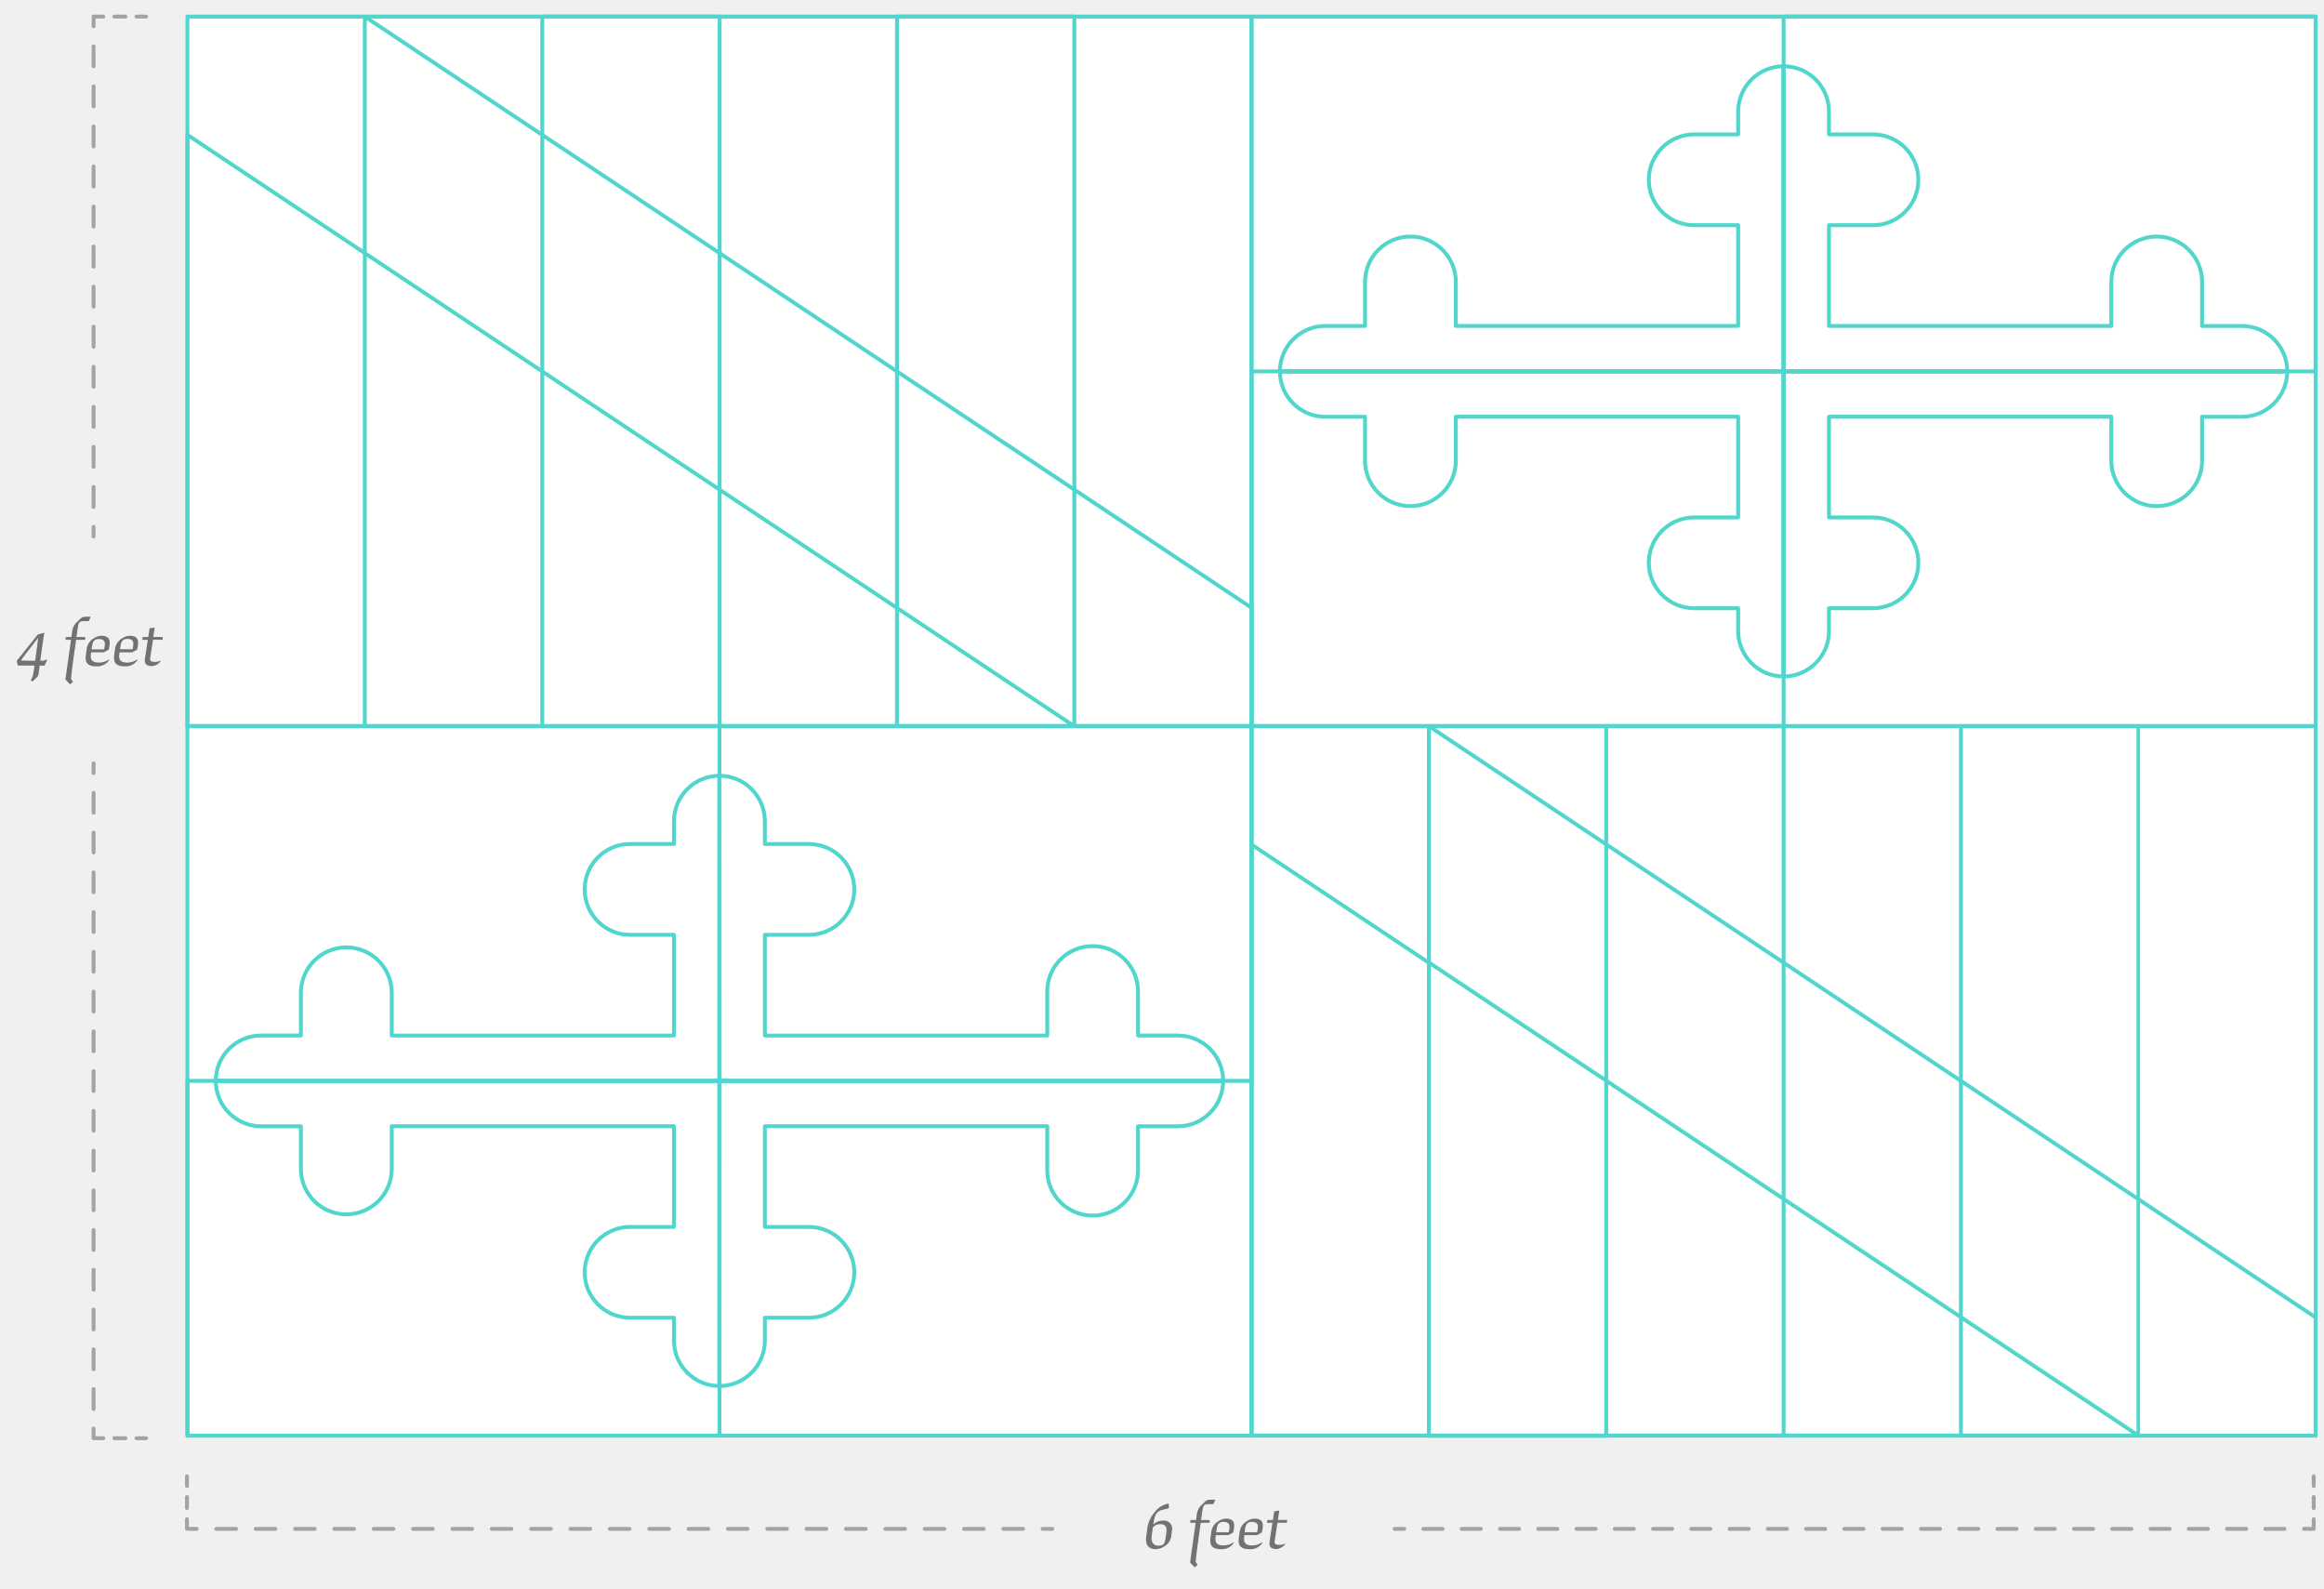
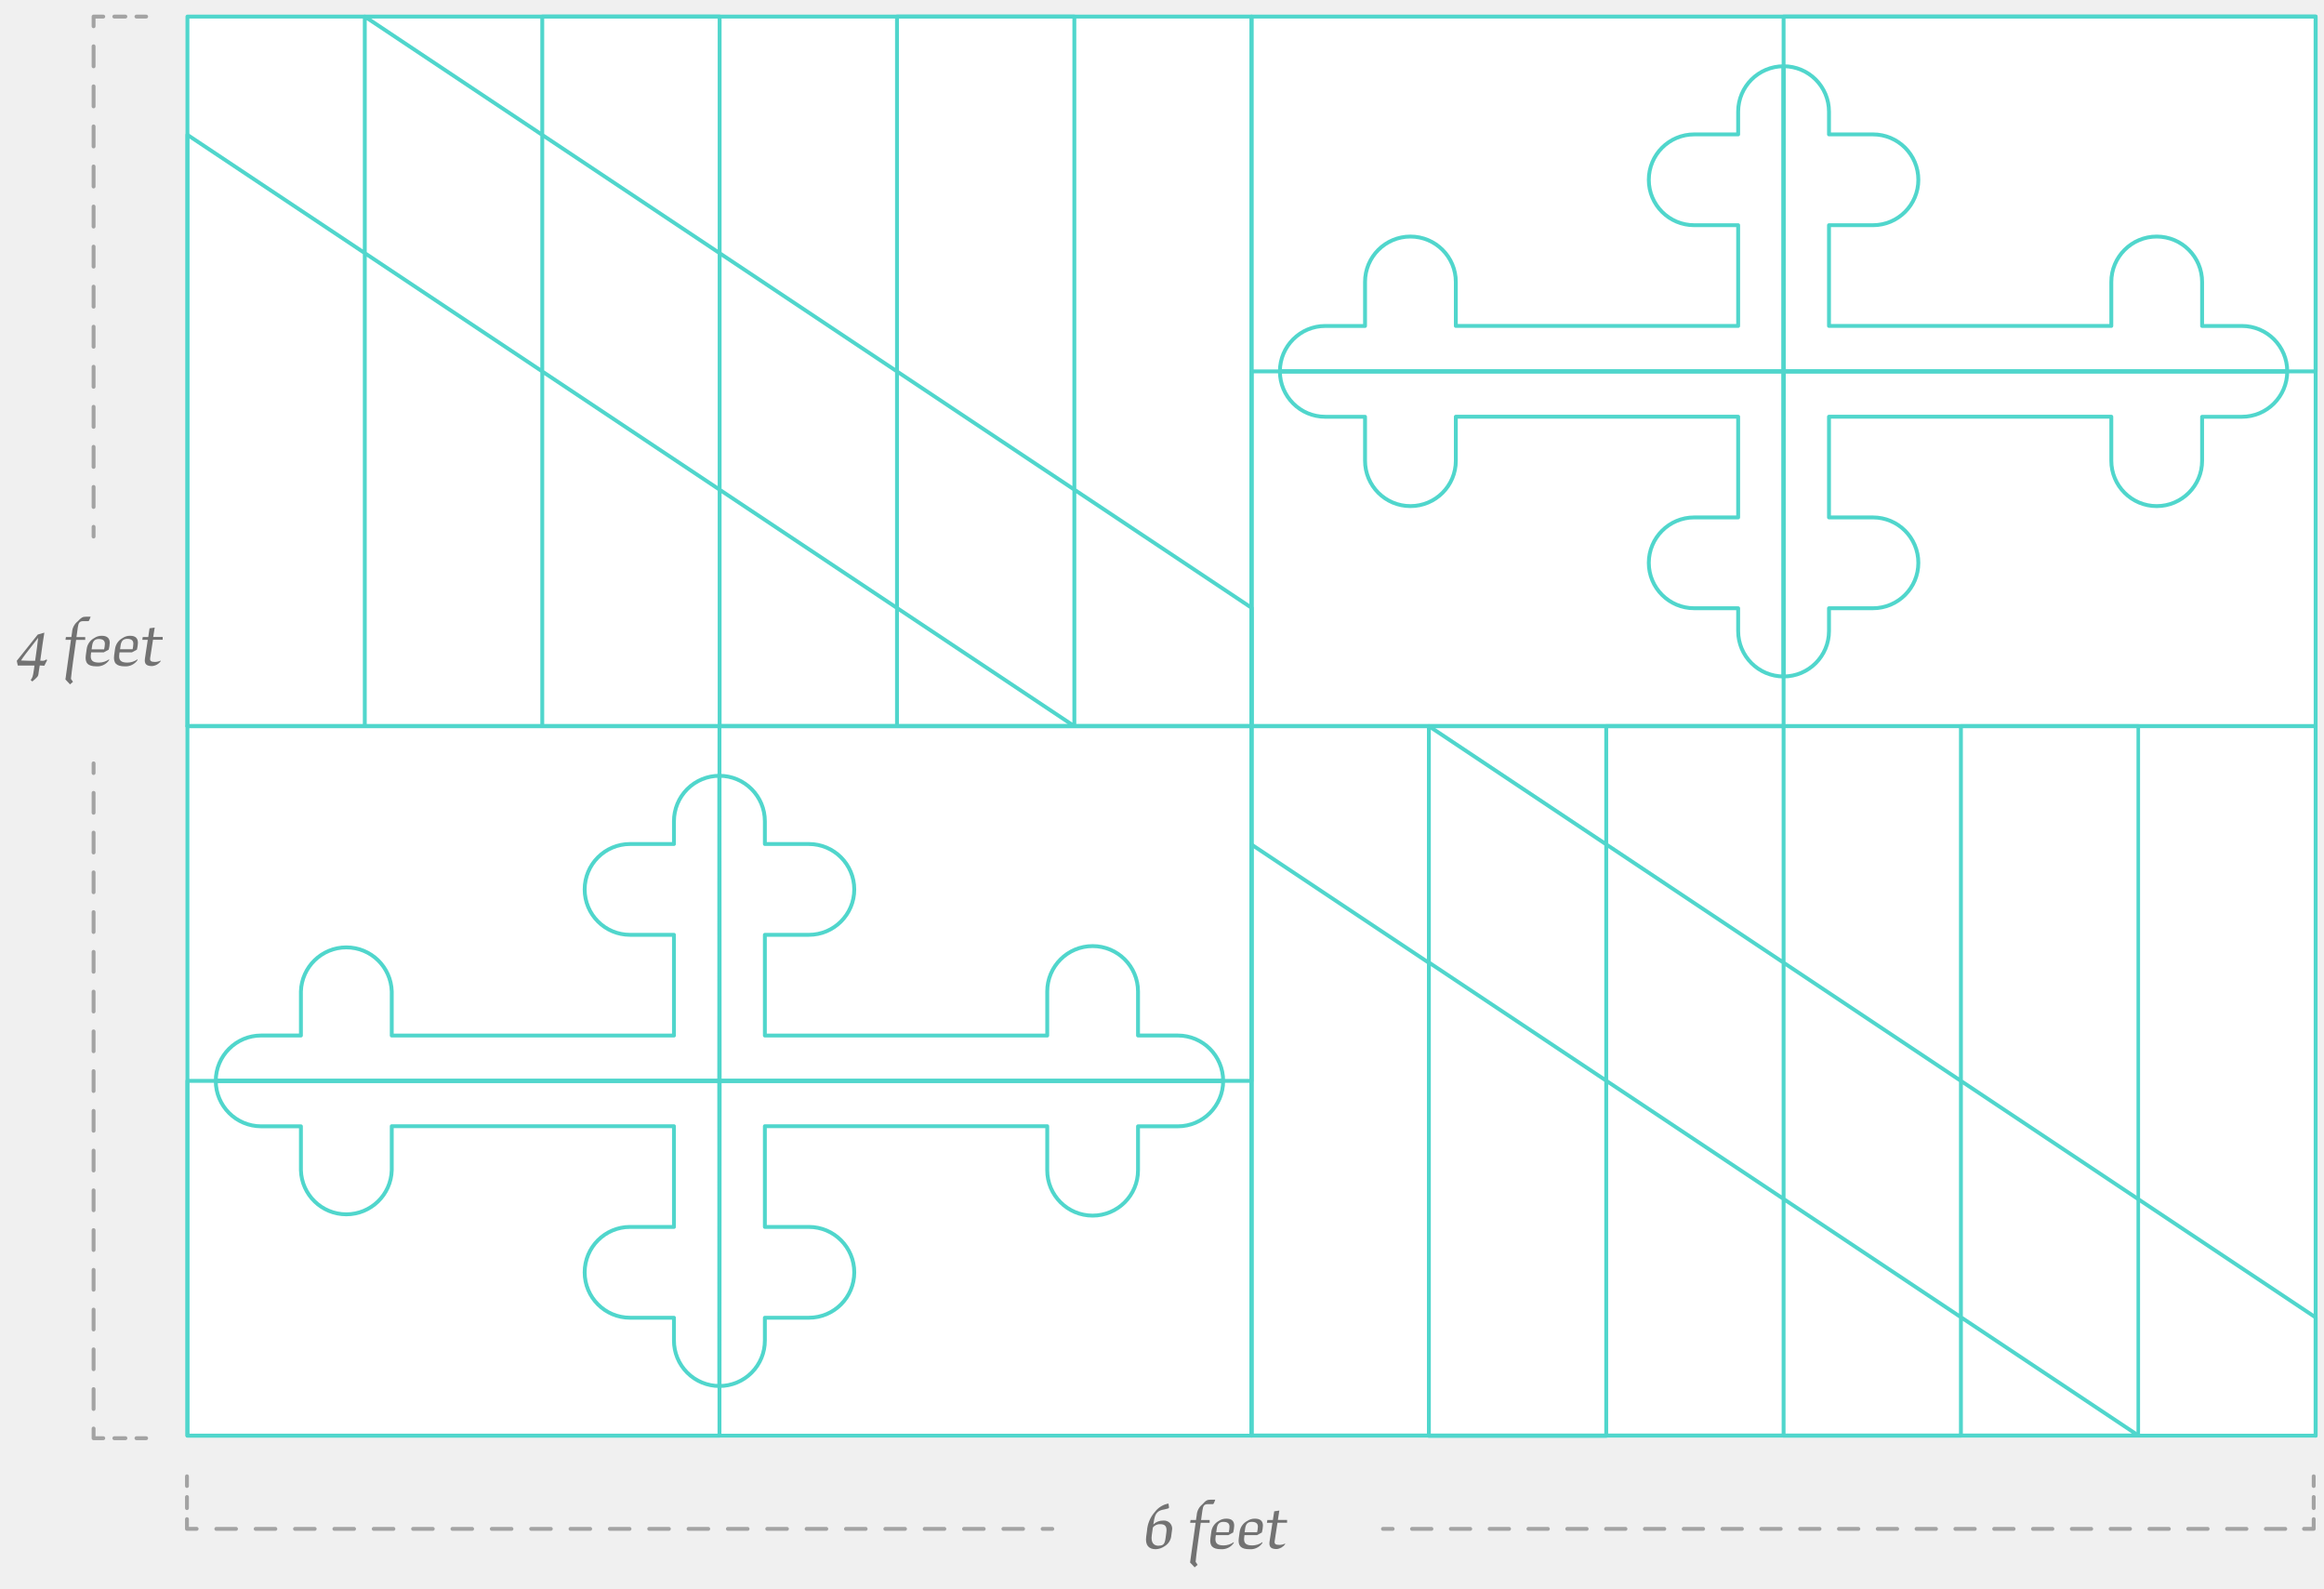
<svg xmlns="http://www.w3.org/2000/svg" width="600" height="410" viewBox="0 0 600 410">
  <line x1="24.16" y1="197.04" x2="24.16" y2="199.54" fill="none" stroke="#a3a3a3" stroke-linecap="round" stroke-linejoin="round" />
  <line x1="24.16" y1="204.66" x2="24.16" y2="366.17" fill="none" stroke="#a3a3a3" stroke-linecap="round" stroke-linejoin="round" stroke-dasharray="5.13 5.13" />
  <polyline points="24.16 368.74 24.16 371.24 26.66 371.24" fill="none" stroke="#a3a3a3" stroke-linecap="round" stroke-linejoin="round" />
  <line x1="29.52" y1="371.24" x2="33.8" y2="371.24" fill="none" stroke="#a3a3a3" stroke-linecap="round" stroke-linejoin="round" stroke-dasharray="2.86 2.86" />
  <line x1="35.23" y1="371.24" x2="37.73" y2="371.24" fill="none" stroke="#a3a3a3" stroke-linecap="round" stroke-linejoin="round" />
  <line x1="37.73" y1="4.28" x2="35.23" y2="4.28" fill="none" stroke="#a3a3a3" stroke-linecap="round" stroke-linejoin="round" />
  <line x1="32.37" y1="4.28" x2="28.09" y2="4.28" fill="none" stroke="#a3a3a3" stroke-linecap="round" stroke-linejoin="round" stroke-dasharray="2.86 2.86" />
  <polyline points="26.66 4.28 24.16 4.28 24.16 6.78" fill="none" stroke="#a3a3a3" stroke-linecap="round" stroke-linejoin="round" />
  <line x1="24.16" y1="11.95" x2="24.16" y2="133.41" fill="none" stroke="#a3a3a3" stroke-linecap="round" stroke-linejoin="round" stroke-dasharray="5.17 5.17" />
  <line x1="24.16" y1="135.99" x2="24.16" y2="138.49" fill="none" stroke="#a3a3a3" stroke-linecap="round" stroke-linejoin="round" />
-   <line x1="360.05" y1="394.64" x2="362.55" y2="394.64" fill="none" stroke="#a3a3a3" stroke-linecap="round" stroke-linejoin="round" />
-   <line x1="367.49" y1="394.64" x2="592.37" y2="394.64" fill="none" stroke="#a3a3a3" stroke-linecap="round" stroke-linejoin="round" stroke-dasharray="4.94 4.94" />
+   <line x1="357.05" y1="394.64" x2="359.55" y2="394.64" fill="none" stroke="#a3a3a3" stroke-linecap="round" stroke-linejoin="round" />
+   <line x1="364.55" y1="394.64" x2="592.34" y2="394.64" fill="none" stroke="#a3a3a3" stroke-linecap="round" stroke-linejoin="round" stroke-dasharray="5.01 5.01" />
  <polyline points="594.84 394.63 597.34 394.63 597.34 392.13" fill="none" stroke="#a3a3a3" stroke-linecap="round" stroke-linejoin="round" />
  <line x1="597.34" y1="389.28" x2="597.34" y2="384.99" fill="none" stroke="#a3a3a3" stroke-linecap="round" stroke-linejoin="round" stroke-dasharray="2.86 2.86" />
  <line x1="597.34" y1="383.57" x2="597.34" y2="381.07" fill="none" stroke="#a3a3a3" stroke-linecap="round" stroke-linejoin="round" />
-   <path d="M8.35,175.91l-.43-.36c.41-.6.57-.79.82-2.6l.16-1.15H7.52c-1.06,0-2.25,0-2.92,0l0,0-.26-1.18,0-.06,5.41-6.77,0,0,1.7-.49,0,0c-.16.89-.31,1.91-.44,2.82l-.62,4.43h.37a1.51,1.51,0,0,0,1.19-.33l.23.16-.74,1.47h0l-1.18-.07-.23,1.63c-.13.9-.11,1-.52,1.43A14.05,14.05,0,0,1,8.35,175.91Zm.72-5.35.48-3.44c.12-.89.23-1.84.3-2.48-2.81,3.57-4,5.13-4.42,5.85.66,0,1.38.07,2.16.07Z" fill="#727272" />
-   <path d="M18.08,176.65l-1.19-1.26,1.44-10.24H16.91l.11-.72h1.41l.18-1.26a3.82,3.82,0,0,1,1.45-2.77c.9-1,1.22-1.22,2.21-1.22H23.4l0,0-.23.62c-.18.46-.25.53-.43.53s-.74,0-1.2,0c-1,0-1.27.38-1.45,1.59l-.35,2.51H22v.72H19.65l-.78,5.54c-.23,1.59-.42,3.29-.54,4.53l.51.77v0Z" fill="#727272" />
-   <path d="M24.89,172c-2.18,0-3-.86-2.74-2.83l.23-1.66a3.74,3.74,0,0,1,1.91-2.79,3.34,3.34,0,0,1,2-.61c1.36,0,2.05.64,2.05,1.81a9.65,9.65,0,0,1-.26,1.77l-1.28.69H23.54l-.07.49c-.23,1.63.5,2.16,2.09,2.16a4.58,4.58,0,0,0,2.62-.85h0v.21A3.68,3.68,0,0,1,24.89,172Zm-1.24-4.38h3.24a9,9,0,0,0,.19-1.42c0-.83-.49-1.25-1.57-1.25s-1.56.58-1.72,1.69Z" fill="#727272" />
-   <path d="M32.21,172c-2.17,0-3-.86-2.74-2.83l.23-1.66a3.74,3.74,0,0,1,1.91-2.79,3.34,3.34,0,0,1,2-.61c1.37,0,2.06.64,2.06,1.81a9,9,0,0,1-.27,1.77l-1.27.69H30.87l-.07.49c-.23,1.63.49,2.16,2.08,2.16a4.55,4.55,0,0,0,2.62-.85h0v.21A3.7,3.7,0,0,1,32.21,172ZM31,167.58h3.24a8,8,0,0,0,.19-1.42c0-.83-.49-1.25-1.57-1.25s-1.56.58-1.71,1.69Z" fill="#727272" />
-   <path d="M39.23,171.93c-1.41,0-2-.53-1.82-1.88l.75-4.9H36.74l.11-.72h1.43l.34-2.25,1.32-.19h0l-.37,2.43H42v.72H39.5l-.73,4.72c-.1.71.18,1,1.26,1a3.4,3.4,0,0,0,1.45-.35h0l0,.16A3,3,0,0,1,39.23,171.93Z" fill="#727272" />
-   <path d="M298.4,399.89c-1.8,0-2.78-1-2.48-3.26l.2-1.45a8.28,8.28,0,0,1,2.07-4.95,5.66,5.66,0,0,1,3.43-2.12l.05,0,.13.78c.05.34,0,.41-.29.5-.95.33-2.07.24-2.81,1.11-.42.5-.62.87-.94,3a3.52,3.52,0,0,1,2.55-1,2.1,2.1,0,0,1,2.26,2.6l-.15,1.17a3.58,3.58,0,0,1-1.77,2.86A4.29,4.29,0,0,1,298.4,399.89Zm.78-.92c1.24,0,1.54-.5,1.75-2l.19-1.38c.23-1.59-.31-2.16-1.55-2.16a2.2,2.2,0,0,0-1.93.87l-.28,2C297.11,398.12,297.78,399,299.18,399Z" fill="#727272" />
-   <path d="M308.43,404.57l-1.18-1.25,1.43-10.24h-1.42l.11-.73h1.42l.17-1.25a3.89,3.89,0,0,1,1.45-2.78c.9-1,1.22-1.22,2.21-1.22h1.13l0,0-.23.62c-.17.46-.25.53-.42.53s-.74,0-1.2,0c-1.05,0-1.28.39-1.46,1.59l-.35,2.51h2.21v.73H310l-.77,5.53c-.23,1.59-.43,3.29-.55,4.53l.51.78v0Z" fill="#727272" />
-   <path d="M315.24,399.89c-2.17,0-3-.87-2.74-2.83l.23-1.67a3.74,3.74,0,0,1,1.91-2.79,3.4,3.4,0,0,1,2-.6c1.36,0,2,.63,2,1.8a8.75,8.75,0,0,1-.26,1.77l-1.27.69H313.9l-.07.5c-.23,1.62.49,2.15,2.08,2.15a4.48,4.48,0,0,0,2.62-.85h0v.22A3.7,3.7,0,0,1,315.24,399.89ZM314,395.5h3.24a7.85,7.85,0,0,0,.19-1.42c0-.83-.49-1.25-1.57-1.25s-1.56.58-1.72,1.7Z" fill="#727272" />
-   <path d="M322.56,399.89c-2.17,0-3-.87-2.74-2.83l.23-1.67A3.74,3.74,0,0,1,322,392.6a3.43,3.43,0,0,1,2-.6c1.36,0,2.05.63,2.05,1.8a8.88,8.88,0,0,1-.27,1.77l-1.27.69h-3.22l-.07.5c-.23,1.62.49,2.15,2.09,2.15a4.47,4.47,0,0,0,2.61-.85h0v.22A3.69,3.69,0,0,1,322.56,399.89Zm-1.23-4.39h3.23a8,8,0,0,0,.2-1.42c0-.83-.5-1.25-1.58-1.25s-1.55.58-1.71,1.7Z" fill="#727272" />
-   <path d="M329.59,399.85c-1.42,0-2-.53-1.82-1.87l.74-4.9h-1.42l.11-.73h1.43l.34-2.24,1.32-.2,0,0-.37,2.42h2.37v.73h-2.48l-.72,4.72c-.11.71.17,1,1.25,1a3.24,3.24,0,0,0,1.45-.36h0l0,.16A3,3,0,0,1,329.59,399.85Z" fill="#727272" />
+   <path d="M8.35,175.9l-.43-.35c.41-.6.57-.79.82-2.6l.16-1.15H7.52c-1.06,0-2.25,0-2.92,0l0,0-.26-1.18,0-.06,5.41-6.77,0,0,1.7-.49,0,0c-.16.89-.32,1.91-.44,2.82l-.62,4.43h.37a1.51,1.51,0,0,0,1.19-.33l.23.16-.74,1.46,0,0-1.18-.07L10,173.43c-.12.9-.1,1-.51,1.43A12.78,12.78,0,0,1,8.35,175.9Zm.72-5.34.48-3.44c.12-.89.23-1.84.3-2.48-2.81,3.57-4,5.13-4.42,5.85.65,0,1.38.07,2.16.07Z" fill="#727272" />
+   <path d="M18.08,176.65l-1.19-1.26,1.43-10.24H16.91l.11-.72h1.41l.18-1.26a3.82,3.82,0,0,1,1.45-2.78c.9-.95,1.22-1.21,2.21-1.21H23.4l0,0-.23.62c-.18.46-.25.53-.43.53s-.74,0-1.2,0c-1,0-1.27.39-1.45,1.6l-.35,2.51H22v.72H19.65l-.78,5.54c-.23,1.59-.42,3.29-.55,4.53l.52.77v0Z" fill="#727272" />
+   <path d="M24.89,172c-2.18,0-3-.86-2.74-2.83l.23-1.66a3.74,3.74,0,0,1,1.91-2.79,3.34,3.34,0,0,1,2-.61c1.36,0,2.05.64,2.05,1.81a9,9,0,0,1-.27,1.77l-1.27.69H23.54l-.07.49c-.23,1.63.5,2.16,2.09,2.16a4.58,4.58,0,0,0,2.62-.85h0v.21A3.68,3.68,0,0,1,24.89,172Zm-1.24-4.38h3.23a8.11,8.11,0,0,0,.2-1.42c0-.83-.5-1.26-1.57-1.26s-1.56.59-1.72,1.7Z" fill="#727272" />
+   <path d="M32.21,172c-2.17,0-3-.86-2.74-2.83l.23-1.66a3.74,3.74,0,0,1,1.91-2.79,3.34,3.34,0,0,1,2-.61c1.36,0,2,.64,2,1.81a8.85,8.85,0,0,1-.26,1.77l-1.28.69H30.87l-.07.49c-.23,1.63.49,2.16,2.08,2.16a4.55,4.55,0,0,0,2.62-.85h0v.21A3.7,3.7,0,0,1,32.21,172ZM31,167.58h3.24a8,8,0,0,0,.19-1.42c0-.83-.49-1.26-1.57-1.26s-1.56.59-1.72,1.7Z" fill="#727272" />
+   <path d="M39.23,171.93c-1.41,0-2-.54-1.82-1.88l.74-4.9H36.74l.11-.72h1.43l.33-2.25,1.33-.19h0l-.38,2.43H42v.72H39.5l-.73,4.72c-.1.71.18,1,1.26,1a3.4,3.4,0,0,0,1.45-.35h0l0,.16A3,3,0,0,1,39.23,171.93Z" fill="#727272" />
+   <path d="M298.4,399.89c-1.8,0-2.78-1-2.48-3.26l.2-1.45a8.22,8.22,0,0,1,2.07-4.95,5.66,5.66,0,0,1,3.43-2.12l.05,0,.12.78c.06.34,0,.41-.28.5-.95.33-2.07.24-2.81,1.11-.42.5-.62.87-.94,3a3.52,3.52,0,0,1,2.55-1,2.1,2.1,0,0,1,2.26,2.6l-.16,1.17a3.57,3.57,0,0,1-1.76,2.86A4.29,4.29,0,0,1,298.4,399.89Zm.78-.92c1.24,0,1.54-.5,1.75-2l.19-1.38c.23-1.59-.32-2.16-1.55-2.16a2.2,2.2,0,0,0-1.93.87l-.28,2C297.11,398.12,297.78,399,299.18,399Z" fill="#727272" />
+   <path d="M308.43,404.57l-1.18-1.25,1.43-10.24h-1.42l.11-.73h1.41l.18-1.25a3.89,3.89,0,0,1,1.45-2.78c.9-1,1.22-1.22,2.21-1.22h1.13l0,0-.23.62c-.18.46-.25.53-.42.53s-.75,0-1.21,0c-1,0-1.27.39-1.45,1.59l-.35,2.51h2.21v.73H310l-.77,5.53c-.23,1.59-.43,3.29-.55,4.53l.51.78v0Z" fill="#727272" />
+   <path d="M315.24,399.89c-2.18,0-3-.87-2.74-2.83l.23-1.67a3.74,3.74,0,0,1,1.91-2.79,3.4,3.4,0,0,1,2-.6c1.36,0,2,.63,2,1.8a8.75,8.75,0,0,1-.26,1.77l-1.28.69H313.9l-.07.5c-.23,1.62.49,2.15,2.08,2.15a4.48,4.48,0,0,0,2.62-.85h0v.22A3.7,3.7,0,0,1,315.24,399.89ZM314,395.5h3.24a8.87,8.87,0,0,0,.19-1.42c0-.83-.49-1.25-1.57-1.25s-1.56.58-1.72,1.7Z" fill="#727272" />
+   <path d="M322.56,399.89c-2.17,0-3-.87-2.74-2.83l.23-1.67A3.74,3.74,0,0,1,322,392.6a3.42,3.42,0,0,1,2-.6c1.37,0,2.06.63,2.06,1.8a8.88,8.88,0,0,1-.27,1.77l-1.27.69h-3.22l-.07.5c-.23,1.62.49,2.15,2.09,2.15a4.47,4.47,0,0,0,2.61-.85h0v.22A3.69,3.69,0,0,1,322.56,399.89Zm-1.23-4.39h3.23a8,8,0,0,0,.2-1.42c0-.83-.5-1.25-1.58-1.25s-1.55.58-1.71,1.7Z" fill="#727272" />
+   <path d="M329.59,399.85c-1.42,0-2-.53-1.83-1.87l.75-4.9h-1.42l.11-.73h1.43l.34-2.24,1.32-.2,0,0-.37,2.42h2.37v.73h-2.48l-.72,4.72c-.11.71.17,1,1.25,1a3.41,3.41,0,0,0,1.45-.36h0l0,.16A3,3,0,0,1,329.59,399.85Z" fill="#727272" />
  <line x1="48.27" y1="381.07" x2="48.27" y2="383.57" fill="none" stroke="#a3a3a3" stroke-linecap="round" stroke-linejoin="round" />
  <line x1="48.27" y1="386.42" x2="48.27" y2="390.71" fill="none" stroke="#a3a3a3" stroke-linecap="round" stroke-linejoin="round" stroke-dasharray="2.86 2.86" />
  <polyline points="48.27 392.13 48.27 394.63 50.77 394.63" fill="none" stroke="#a3a3a3" stroke-linecap="round" stroke-linejoin="round" />
  <line x1="55.85" y1="394.64" x2="266.64" y2="394.64" fill="none" stroke="#a3a3a3" stroke-linecap="round" stroke-linejoin="round" stroke-dasharray="5.08 5.08" />
  <line x1="269.18" y1="394.64" x2="271.68" y2="394.64" fill="none" stroke="#a3a3a3" stroke-linecap="round" stroke-linejoin="round" />
  <rect x="48.39" y="4.28" width="549.45" height="366.3" fill="#fff" />
  <rect x="48.39" y="4.28" width="274.73" height="183.15" fill="none" stroke="#50d6cc" stroke-linecap="round" stroke-linejoin="round" />
  <path d="M48.39,187.43V34.81L94.18,65.33v122.1H140V4.28h45.79V187.43h45.79V4.28h45.79V187.43h45.78V156.91L94.18,4.28V65.33l183.15,122.1Z" fill="none" stroke="#50d6cc" stroke-linecap="round" stroke-linejoin="round" />
  <rect x="323.11" y="187.43" width="274.73" height="183.15" fill="none" stroke="#50d6cc" stroke-linecap="round" stroke-linejoin="round" />
  <path d="M597.84,370.58V340.06L368.9,187.43v61l183.15,122.1H323.11V218l45.79,30.52v122.1h45.79V187.43h45.79V370.58h45.78V187.43h45.79" fill="none" stroke="#50d6cc" stroke-linecap="round" stroke-linejoin="round" />
  <rect x="323.11" y="4.28" width="274.73" height="183.15" fill="none" stroke="#50d6cc" stroke-linecap="round" stroke-linejoin="round" />
  <path d="M460.48,4.28H597.84V95.86H323.11v91.57H460.48Z" fill="none" stroke="#50d6cc" stroke-linecap="round" stroke-linejoin="round" />
  <path d="M460.48,174.61a11.72,11.72,0,0,0,11.72-11.72V157h11.35a11.72,11.72,0,0,0,0-23.44H472.2v-26h72.89v11.36a11.72,11.72,0,0,0,23.44,0V107.58h10.26a11.72,11.72,0,0,0,11.72-11.72h-130Z" fill="none" stroke="#50d6cc" stroke-linecap="round" stroke-linejoin="round" />
  <path d="M460.48,174.61a11.73,11.73,0,0,1-11.73-11.72V157H437.4a11.72,11.72,0,1,1,0-23.44h11.35v-26H375.86v11.36a11.72,11.72,0,0,1-23.44,0V107.58H342.16a11.72,11.72,0,0,1-11.72-11.72h130Z" fill="none" stroke="#50d6cc" stroke-linecap="round" stroke-linejoin="round" />
  <path d="M460.48,17.1A11.73,11.73,0,0,1,472.2,28.83v5.86h11.35a11.72,11.72,0,0,1,0,23.44H472.2v26h72.89V72.78a11.72,11.72,0,0,1,23.44,0V84.14h10.26a11.72,11.72,0,0,1,11.72,11.72h-130Z" fill="none" stroke="#50d6cc" stroke-linecap="round" stroke-linejoin="round" />
  <path d="M460.48,17.1a11.73,11.73,0,0,0-11.73,11.73v5.86H437.4a11.72,11.72,0,1,0,0,23.44h11.35v26H375.86V72.78a11.72,11.72,0,0,0-23.44,0V84.14H342.16a11.72,11.72,0,0,0-11.72,11.72h130Z" fill="none" stroke="#50d6cc" stroke-linecap="round" stroke-linejoin="round" />
  <rect x="48.39" y="187.43" width="274.73" height="183.15" fill="none" stroke="#50d6cc" stroke-linecap="round" stroke-linejoin="round" />
  <path d="M185.75,187.43H323.11V279H48.39v91.57H185.75Z" fill="none" stroke="#50d6cc" stroke-linecap="round" stroke-linejoin="round" />
  <path d="M185.75,357.76A11.72,11.72,0,0,0,197.47,346v-5.86h11.36a11.72,11.72,0,0,0,0-23.44H197.47v-26h72.9v11.36a11.72,11.72,0,0,0,23.44,0V290.73h10.26A11.72,11.72,0,0,0,315.79,279h-130Z" fill="none" stroke="#50d6cc" stroke-linecap="round" stroke-linejoin="round" />
  <path d="M185.75,357.76A11.72,11.72,0,0,1,174,346v-5.86H162.67a11.72,11.72,0,0,1,0-23.44H174v-26H101.14v11.36a11.73,11.73,0,0,1-23.45,0V290.73H67.44A11.73,11.73,0,0,1,55.71,279h130Z" fill="none" stroke="#50d6cc" stroke-linecap="round" stroke-linejoin="round" />
  <path d="M185.75,200.25A11.73,11.73,0,0,1,197.47,212v5.86h11.36a11.72,11.72,0,0,1,0,23.44H197.47v26h72.9V255.93a11.72,11.72,0,0,1,23.44,0v11.36h10.26A11.72,11.72,0,0,1,315.79,279h-130Z" fill="none" stroke="#50d6cc" stroke-linecap="round" stroke-linejoin="round" />
  <path d="M185.75,200.25A11.73,11.73,0,0,0,174,212v5.86H162.67a11.72,11.72,0,0,0,0,23.44H174v26H101.14V255.93a11.73,11.73,0,0,0-23.45,0v11.36H67.44A11.72,11.72,0,0,0,55.71,279h130Z" fill="none" stroke="#50d6cc" stroke-linecap="round" stroke-linejoin="round" />
  <line x1="552.05" y1="370.58" x2="552.05" y2="187.43" fill="none" stroke="#50d6cc" stroke-linecap="round" stroke-linejoin="round" stroke-width="0.92" />
</svg>
